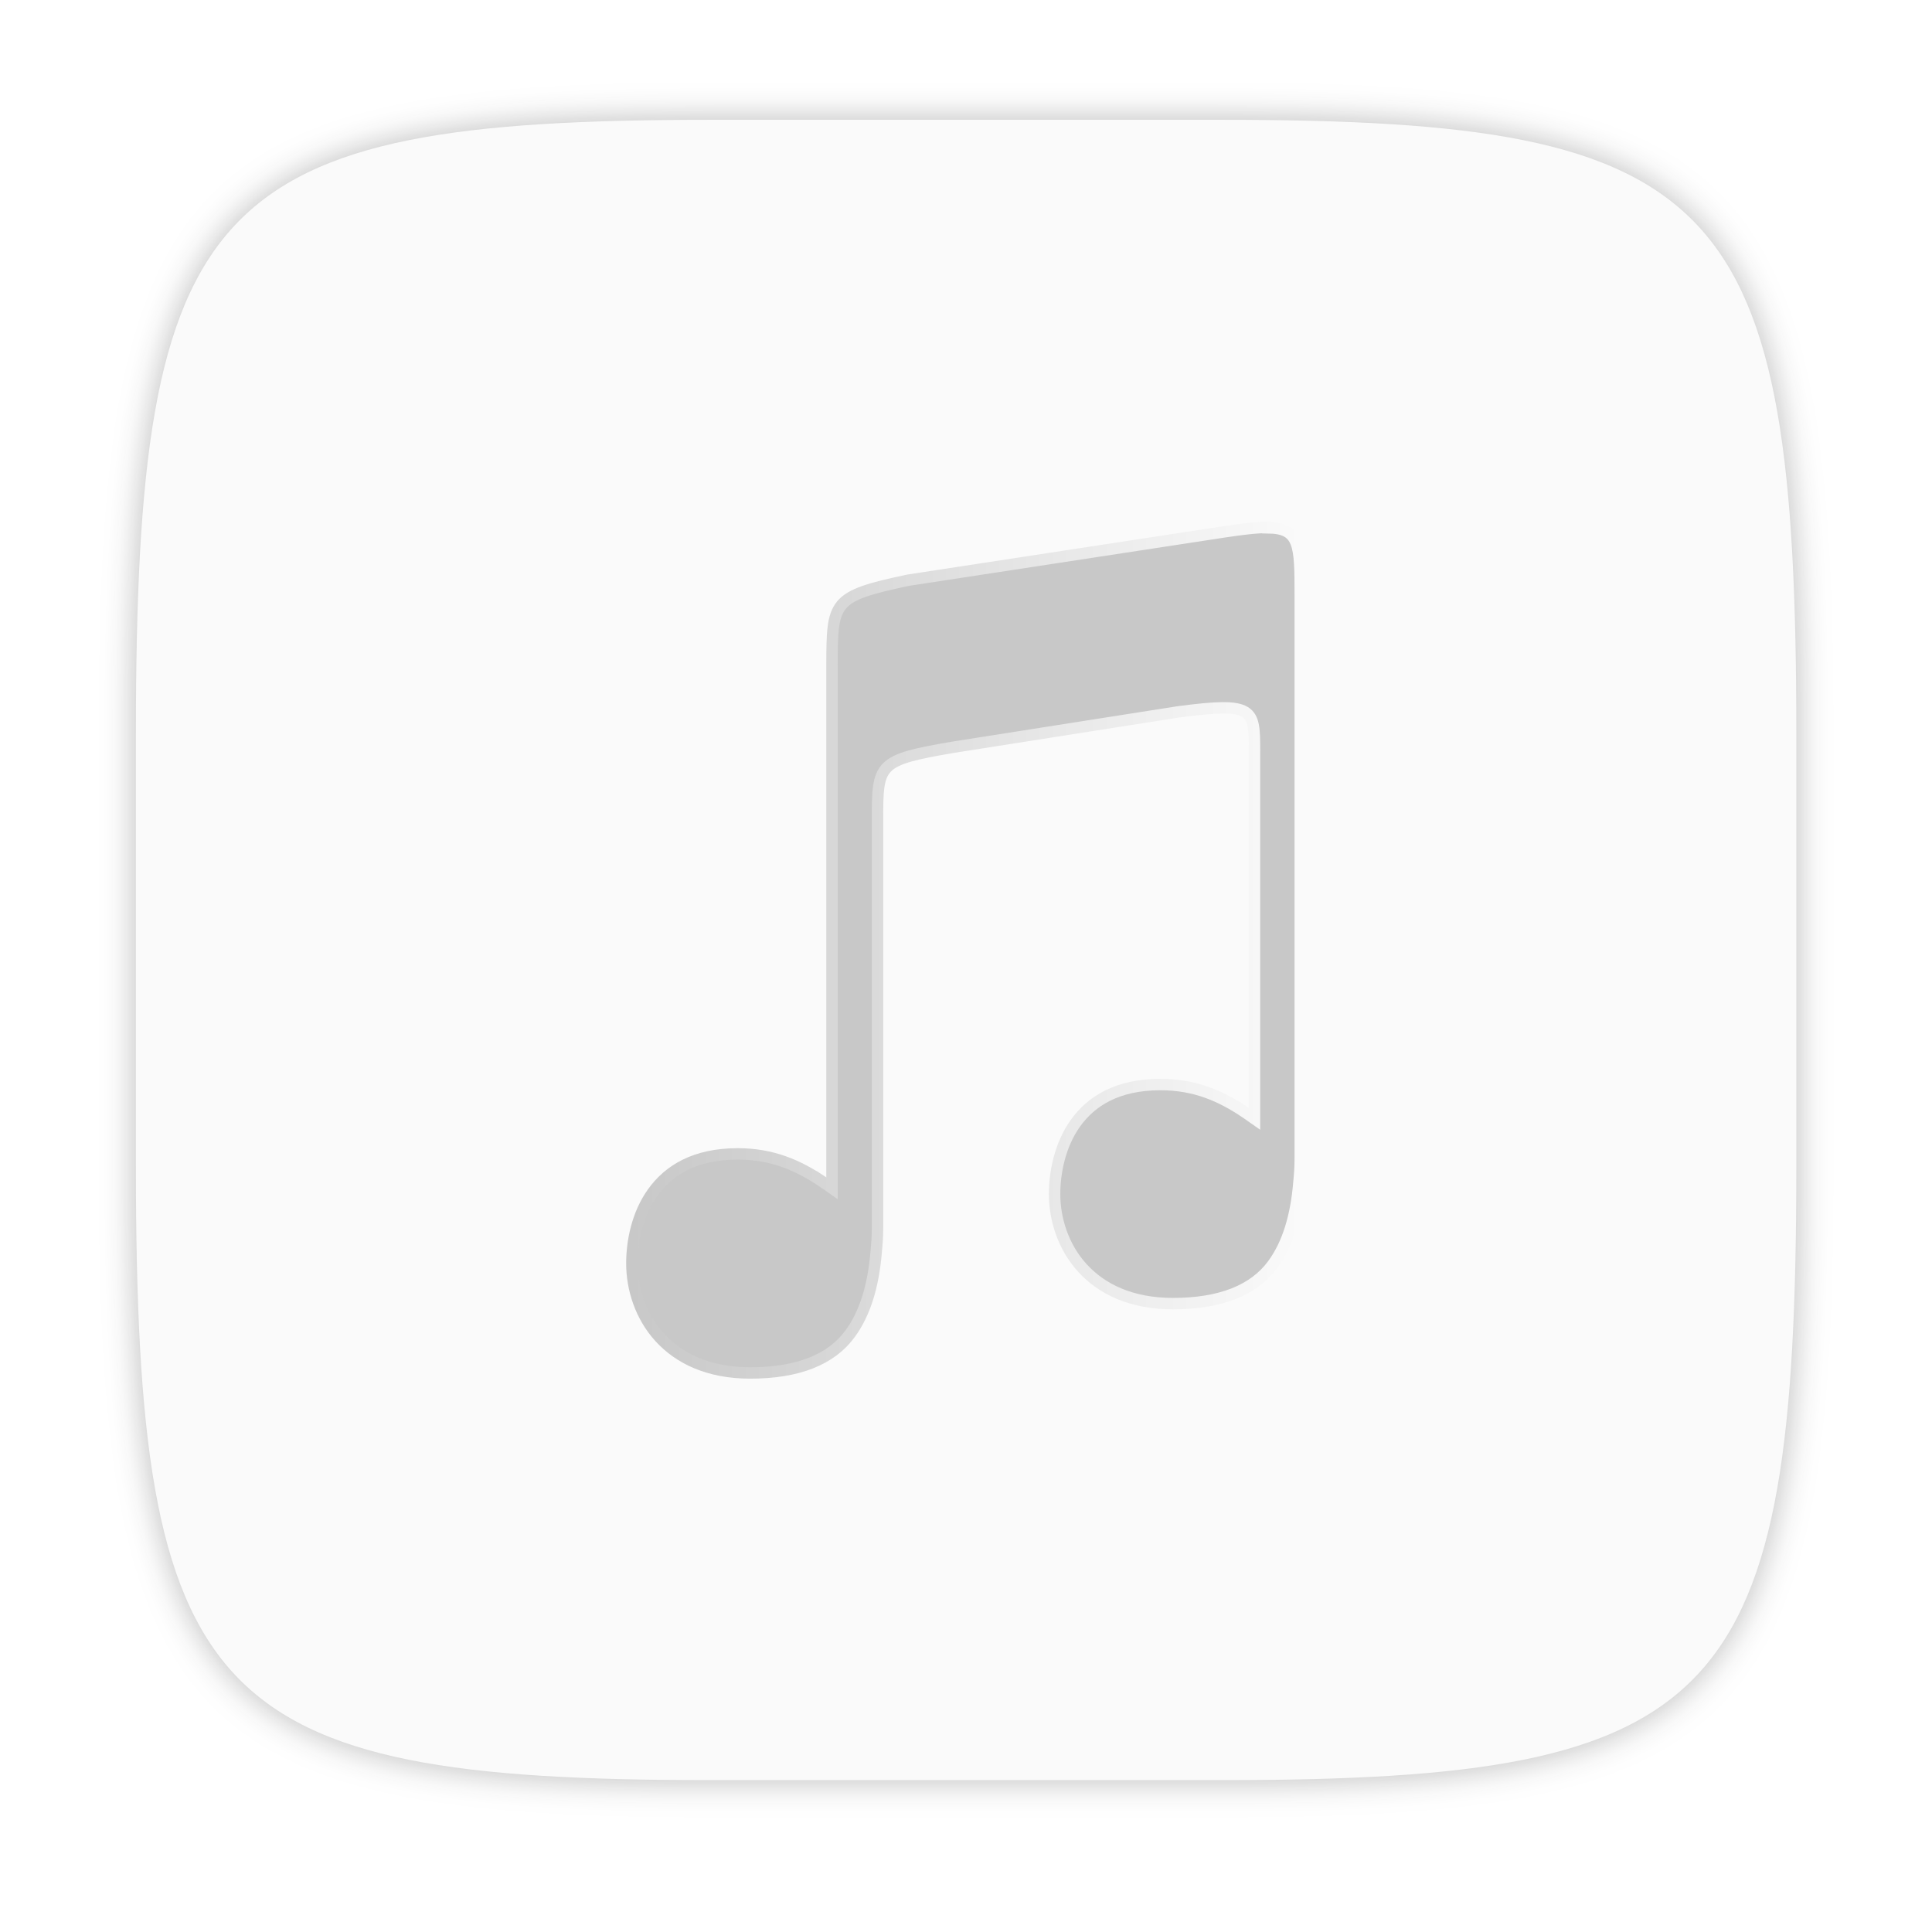
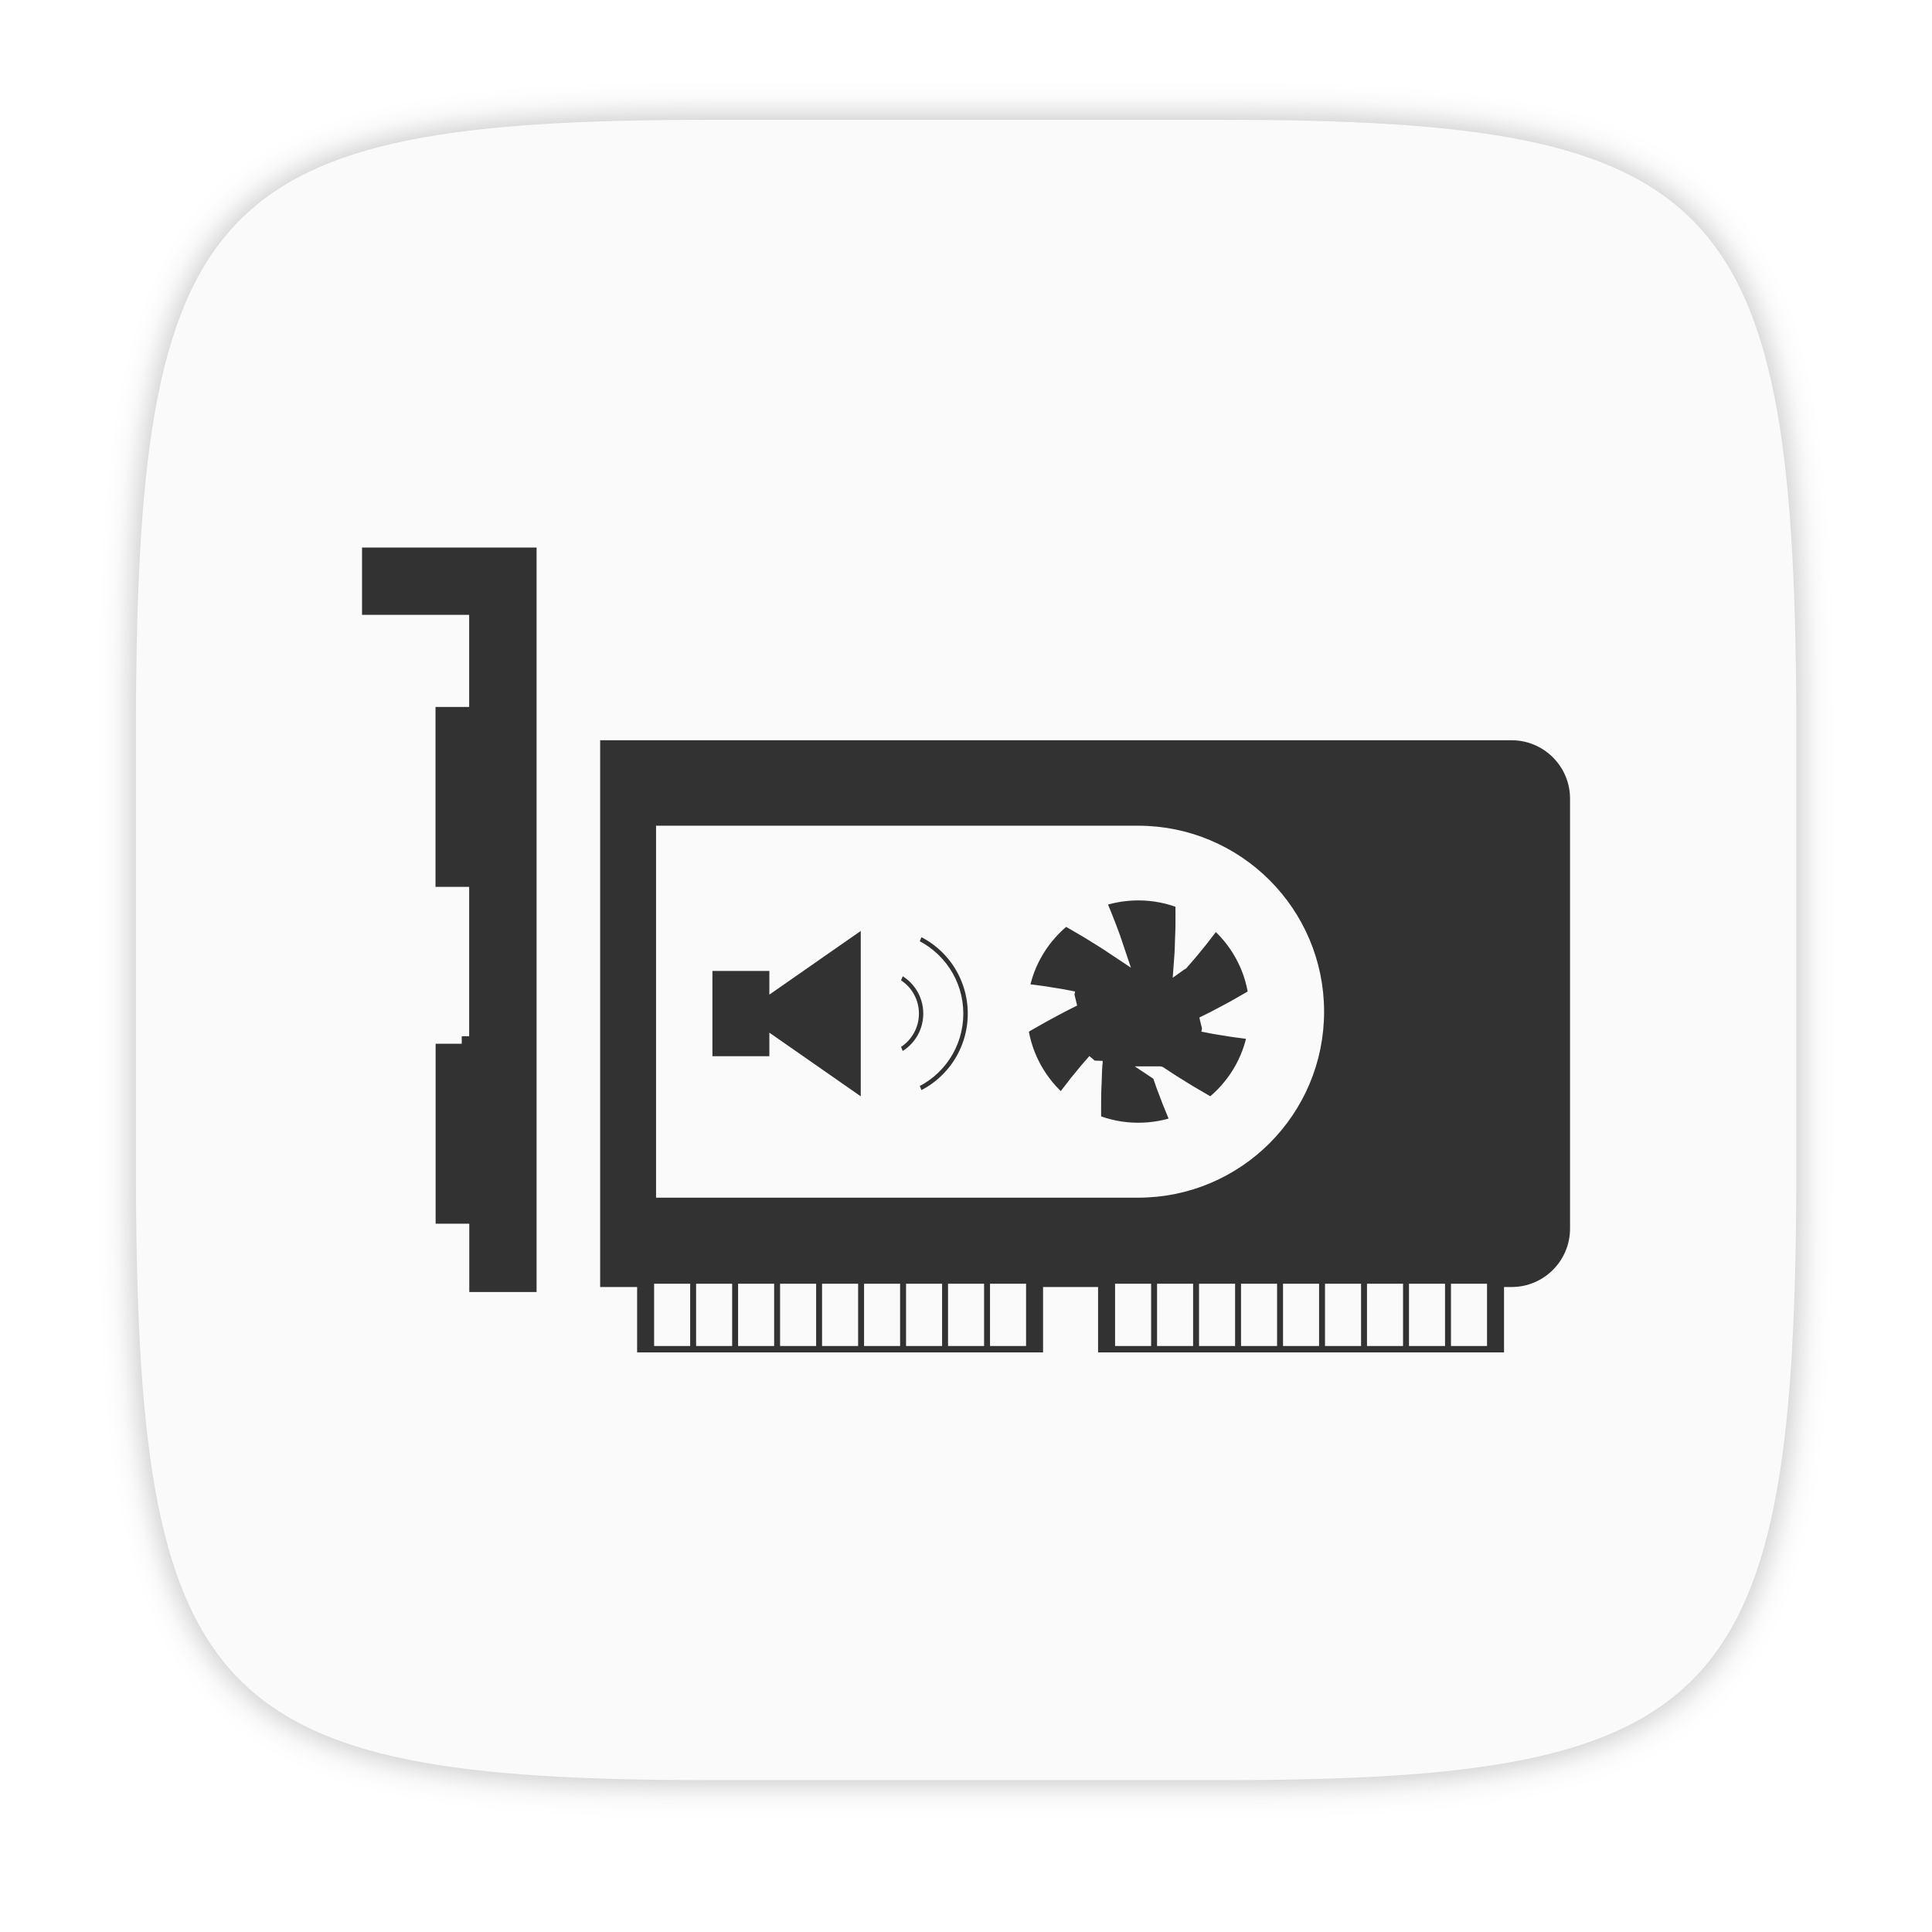
<svg xmlns="http://www.w3.org/2000/svg" width="64" height="64" version="1.1" viewBox="0 0 16.933 16.933">
  <defs>
    <filter id="filter2761" x="-.024" y="-.024" width="1.048" height="1.048" color-interpolation-filters="sRGB">
      <feGaussianBlur stdDeviation="0.146" />
    </filter>
-     <linearGradient id="linearGradient860" x1="5.565" x2="11.422" y1="8.46" y2="8.46" gradientTransform="translate(-.026647 -.13342)" gradientUnits="userSpaceOnUse">
+     <linearGradient id="linearGradient1006" x1="3.134" x2="13.854" y1="8.46" y2="8.46" gradientTransform="translate(-17.099 -.413)" gradientUnits="userSpaceOnUse">
      <stop stop-color="#c8c8c8" offset="0" />
      <stop stop-color="#fafafa" offset="1" />
    </linearGradient>
  </defs>
  <path d="m10.709 1.05c4.405 0 5.035 0.673 5.035 5.388v3.776c0 4.715-0.63 5.388-5.035 5.388h-4.483c-4.405 0-5.035-0.673-5.035-5.388v-3.776c0-4.715 0.63-5.388 5.035-5.388z" enable-background="new" fill="#141414" filter="url(#filter2761)" opacity=".3" />
  <path d="m10.709 1.05c4.405 0 5.035 0.673 5.035 5.388v3.776c0 4.715-0.63 5.388-5.035 5.388h-4.483c-4.405 0-5.035-0.673-5.035-5.388v-3.776c0-4.715 0.63-5.388 5.035-5.388z" enable-background="new" fill="#fafafa" />
-   <g fill="#5e4aa6">
-     <g stroke-width=".265">
-       <circle cx="-305.77" cy="-331.46" r="0" />
-       <circle cx="-301.96" cy="-329.38" r="0" />
-       <circle cx="-298.88" cy="-325.72" r="0" />
-       <circle cx="-301.82" cy="-331.53" r="0" />
-       <g transform="translate(55.39 6.5931)">
+   <g fill="#5e4aa6" stroke-width=".265">
+     <circle cx="-305.77" cy="-331.46" r="0" />
+     <circle cx="-301.96" cy="-329.38" r="0" />
+     <circle cx="-298.88" cy="-325.72" r="0" />
+     <circle cx="-301.82" cy="-331.53" r="0" />
+     <g transform="translate(55.39 6.5931)">
+       <circle cx="-330.35" cy="-328.38" r="0" />
+       <circle cx="-299.17" cy="-337.27" r="0" />
+       <circle cx="-299.81" cy="-339.42" r="0" />
+       <circle cx="-302.25" cy="-338.13" r="0" />
+       <circle cx="-301.89" cy="-335.91" r="0" />
+       <circle cx="-304.76" cy="-351.05" r="0" />
+       <circle cx="-304.83" cy="-349.54" r="0" />
+       <circle cx="-359.94" cy="-336.91" r="0" />
+     </g>
+     <g transform="translate(30.323 -4.155)">
+       <circle cx="-330.35" cy="-328.38" r="0" />
+       <g transform="translate(23.999,2.5837)">
        <circle cx="-330.35" cy="-328.38" r="0" />
        <circle cx="-299.17" cy="-337.27" r="0" />
        <circle cx="-299.81" cy="-339.42" r="0" />
        <circle cx="-302.25" cy="-338.13" r="0" />
        <circle cx="-301.89" cy="-335.91" r="0" />
        <circle cx="-304.76" cy="-351.05" r="0" />
        <circle cx="-304.83" cy="-349.54" r="0" />
        <circle cx="-359.94" cy="-336.91" r="0" />
      </g>
-       <g transform="translate(30.323 -4.155)">
+       <g transform="translate(24.518,-1.8976)">
        <circle cx="-330.35" cy="-328.38" r="0" />
-         <g transform="translate(23.999,2.5837)">
-           <circle cx="-330.35" cy="-328.38" r="0" />
-           <circle cx="-299.17" cy="-337.27" r="0" />
-           <circle cx="-299.81" cy="-339.42" r="0" />
-           <circle cx="-302.25" cy="-338.13" r="0" />
-           <circle cx="-301.89" cy="-335.91" r="0" />
-           <circle cx="-304.76" cy="-351.05" r="0" />
-           <circle cx="-304.83" cy="-349.54" r="0" />
-           <circle cx="-359.94" cy="-336.91" r="0" />
-         </g>
-         <g transform="translate(24.518,-1.8976)">
-           <circle cx="-330.35" cy="-328.38" r="0" />
-           <circle cx="-299.17" cy="-337.27" r="0" />
-           <circle cx="-299.81" cy="-339.42" r="0" />
-           <circle cx="-302.25" cy="-338.13" r="0" />
-           <circle cx="-301.89" cy="-335.91" r="0" />
-           <circle cx="-304.76" cy="-351.05" r="0" />
-           <circle cx="-304.83" cy="-349.54" r="0" />
-           <circle cx="-359.94" cy="-336.91" r="0" />
-         </g>
-       </g>
-       <g transform="translate(28.745 -10.326)">
-         <circle cx="-330.35" cy="-328.38" r="0" />
-         <g transform="translate(23.999,2.5837)">
-           <circle cx="-330.35" cy="-328.38" r="0" />
-           <circle cx="-299.17" cy="-337.27" r="0" />
-           <circle cx="-299.81" cy="-339.42" r="0" />
-           <circle cx="-302.25" cy="-338.13" r="0" />
-           <circle cx="-301.89" cy="-335.91" r="0" />
-           <circle cx="-304.76" cy="-351.05" r="0" />
-           <circle cx="-304.83" cy="-349.54" r="0" />
-           <circle cx="-359.94" cy="-336.91" r="0" />
-         </g>
-         <g transform="translate(24.518,-1.8976)">
-           <circle cx="-330.35" cy="-328.38" r="0" />
-           <circle cx="-299.17" cy="-337.27" r="0" />
-           <circle cx="-299.81" cy="-339.42" r="0" />
-           <circle cx="-302.25" cy="-338.13" r="0" />
-           <circle cx="-301.89" cy="-335.91" r="0" />
-           <circle cx="-304.76" cy="-351.05" r="0" />
-           <circle cx="-304.83" cy="-349.54" r="0" />
-           <circle cx="-359.94" cy="-336.91" r="0" />
-         </g>
-         <circle cx="-311.92" cy="-331.32" r="0" />
+         <circle cx="-299.17" cy="-337.27" r="0" />
+         <circle cx="-299.81" cy="-339.42" r="0" />
+         <circle cx="-302.25" cy="-338.13" r="0" />
+         <circle cx="-301.89" cy="-335.91" r="0" />
+         <circle cx="-304.76" cy="-351.05" r="0" />
+         <circle cx="-304.83" cy="-349.54" r="0" />
+         <circle cx="-359.94" cy="-336.91" r="0" />
      </g>
    </g>
-     <g stroke-width=".265">
-       <g transform="translate(27.094 -3.4375)">
+     <g transform="translate(28.745 -10.326)">
+       <circle cx="-330.35" cy="-328.38" r="0" />
+       <g transform="translate(23.999,2.5837)">
        <circle cx="-330.35" cy="-328.38" r="0" />
-         <g transform="translate(23.999,2.5837)">
-           <circle cx="-330.35" cy="-328.38" r="0" />
-           <circle cx="-299.17" cy="-337.27" r="0" />
-           <circle cx="-299.81" cy="-339.42" r="0" />
-           <circle cx="-302.25" cy="-338.13" r="0" />
-           <circle cx="-301.89" cy="-335.91" r="0" />
-           <circle cx="-304.76" cy="-351.05" r="0" />
-           <circle cx="-304.83" cy="-349.54" r="0" />
-           <circle cx="-359.94" cy="-336.91" r="0" />
-         </g>
-         <g transform="translate(24.518,-1.8976)">
-           <circle cx="-330.35" cy="-328.38" r="0" />
-           <circle cx="-299.17" cy="-337.27" r="0" />
-           <circle cx="-299.81" cy="-339.42" r="0" />
-           <circle cx="-302.25" cy="-338.13" r="0" />
-           <circle cx="-301.89" cy="-335.91" r="0" />
-           <circle cx="-304.76" cy="-351.05" r="0" />
-           <circle cx="-304.83" cy="-349.54" r="0" />
-           <circle cx="-359.94" cy="-336.91" r="0" />
-         </g>
-         <circle cx="-311.92" cy="-331.32" r="0" />
+         <circle cx="-299.17" cy="-337.27" r="0" />
+         <circle cx="-299.81" cy="-339.42" r="0" />
+         <circle cx="-302.25" cy="-338.13" r="0" />
+         <circle cx="-301.89" cy="-335.91" r="0" />
+         <circle cx="-304.76" cy="-351.05" r="0" />
+         <circle cx="-304.83" cy="-349.54" r="0" />
+         <circle cx="-359.94" cy="-336.91" r="0" />
      </g>
-       <g transform="translate(29.247 -7.4555)">
+       <g transform="translate(24.518,-1.8976)">
        <circle cx="-330.35" cy="-328.38" r="0" />
-         <g transform="translate(23.999,2.5837)">
-           <circle cx="-330.35" cy="-328.38" r="0" />
-           <circle cx="-299.17" cy="-337.27" r="0" />
-           <circle cx="-299.81" cy="-339.42" r="0" />
-           <circle cx="-302.25" cy="-338.13" r="0" />
-           <circle cx="-301.89" cy="-335.91" r="0" />
-           <circle cx="-304.76" cy="-351.05" r="0" />
-           <circle cx="-304.83" cy="-349.54" r="0" />
-           <circle cx="-359.94" cy="-336.91" r="0" />
-         </g>
-         <g transform="translate(24.518,-1.8976)">
-           <circle cx="-330.35" cy="-328.38" r="0" />
-           <circle cx="-299.17" cy="-337.27" r="0" />
-           <circle cx="-299.81" cy="-339.42" r="0" />
-           <circle cx="-302.25" cy="-338.13" r="0" />
-           <circle cx="-301.89" cy="-335.91" r="0" />
-           <circle cx="-304.76" cy="-351.05" r="0" />
-           <circle cx="-304.83" cy="-349.54" r="0" />
-           <circle cx="-359.94" cy="-336.91" r="0" />
-         </g>
-         <circle cx="-311.92" cy="-331.32" r="0" />
-         <circle cx="-300.02" cy="-345.82" r="0" />
-         <g transform="translate(19.697 .87184)">
-           <circle cx="-330.35" cy="-328.38" r="0" />
-           <circle cx="-299.17" cy="-337.27" r="0" />
-           <circle cx="-299.81" cy="-339.42" r="0" />
-           <circle cx="-302.25" cy="-338.13" r="0" />
-           <circle cx="-301.89" cy="-335.91" r="0" />
-           <circle cx="-304.76" cy="-351.05" r="0" />
-           <circle cx="-304.83" cy="-349.54" r="0" />
-           <circle cx="-359.94" cy="-336.91" r="0" />
-         </g>
-         <circle cx="-299.82" cy="-321.23" r="0" />
+         <circle cx="-299.17" cy="-337.27" r="0" />
+         <circle cx="-299.81" cy="-339.42" r="0" />
+         <circle cx="-302.25" cy="-338.13" r="0" />
+         <circle cx="-301.89" cy="-335.91" r="0" />
+         <circle cx="-304.76" cy="-351.05" r="0" />
+         <circle cx="-304.83" cy="-349.54" r="0" />
+         <circle cx="-359.94" cy="-336.91" r="0" />
      </g>
-       <g transform="translate(22.502 -7.025)">
+       <circle cx="-311.92" cy="-331.32" r="0" />
+     </g>
+     <g transform="translate(27.094 -3.4375)">
+       <circle cx="-330.35" cy="-328.38" r="0" />
+       <g transform="translate(23.999,2.5837)">
        <circle cx="-330.35" cy="-328.38" r="0" />
-         <g transform="translate(23.999,2.5837)">
-           <circle cx="-330.35" cy="-328.38" r="0" />
-           <circle cx="-299.17" cy="-337.27" r="0" />
-           <circle cx="-299.81" cy="-339.42" r="0" />
-           <circle cx="-302.25" cy="-338.13" r="0" />
-           <circle cx="-301.89" cy="-335.91" r="0" />
-           <circle cx="-304.76" cy="-351.05" r="0" />
-           <circle cx="-304.83" cy="-349.54" r="0" />
-           <circle cx="-359.94" cy="-336.91" r="0" />
-         </g>
-         <g transform="translate(24.518,-1.8976)">
-           <circle cx="-330.35" cy="-328.38" r="0" />
-           <circle cx="-299.17" cy="-337.27" r="0" />
-           <circle cx="-299.81" cy="-339.42" r="0" />
-           <circle cx="-302.25" cy="-338.13" r="0" />
-           <circle cx="-301.89" cy="-335.91" r="0" />
-           <circle cx="-304.76" cy="-351.05" r="0" />
-           <circle cx="-304.83" cy="-349.54" r="0" />
-           <circle cx="-359.94" cy="-336.91" r="0" />
-         </g>
-         <circle cx="-311.92" cy="-331.32" r="0" />
-         <circle cx="-300.02" cy="-345.82" r="0" />
-         <g transform="translate(19.697 .87184)">
-           <circle cx="-330.35" cy="-328.38" r="0" />
-           <circle cx="-299.17" cy="-337.27" r="0" />
-           <circle cx="-299.81" cy="-339.42" r="0" />
-           <circle cx="-302.25" cy="-338.13" r="0" />
-           <circle cx="-301.89" cy="-335.91" r="0" />
-           <circle cx="-304.76" cy="-351.05" r="0" />
-           <circle cx="-304.83" cy="-349.54" r="0" />
-           <circle cx="-359.94" cy="-336.91" r="0" />
-         </g>
-         <circle cx="-299.82" cy="-321.23" r="0" />
+         <circle cx="-299.17" cy="-337.27" r="0" />
+         <circle cx="-299.81" cy="-339.42" r="0" />
+         <circle cx="-302.25" cy="-338.13" r="0" />
+         <circle cx="-301.89" cy="-335.91" r="0" />
+         <circle cx="-304.76" cy="-351.05" r="0" />
+         <circle cx="-304.83" cy="-349.54" r="0" />
+         <circle cx="-359.94" cy="-336.91" r="0" />
      </g>
-       <g transform="translate(17.301 -3.9312)">
+       <g transform="translate(24.518,-1.8976)">
        <circle cx="-330.35" cy="-328.38" r="0" />
-         <circle cx="-39.434" cy="6.44" r="0" fill-rule="evenodd" />
-         <circle cx="-306.9" cy="-332.28" r="0" />
+         <circle cx="-299.17" cy="-337.27" r="0" />
+         <circle cx="-299.81" cy="-339.42" r="0" />
+         <circle cx="-302.25" cy="-338.13" r="0" />
+         <circle cx="-301.89" cy="-335.91" r="0" />
+         <circle cx="-304.76" cy="-351.05" r="0" />
+         <circle cx="-304.83" cy="-349.54" r="0" />
+         <circle cx="-359.94" cy="-336.91" r="0" />
      </g>
+       <circle cx="-311.92" cy="-331.32" r="0" />
+     </g>
+     <g transform="translate(29.247 -7.4555)">
+       <circle cx="-330.35" cy="-328.38" r="0" />
+       <g transform="translate(23.999,2.5837)">
+         <circle cx="-330.35" cy="-328.38" r="0" />
+         <circle cx="-299.17" cy="-337.27" r="0" />
+         <circle cx="-299.81" cy="-339.42" r="0" />
+         <circle cx="-302.25" cy="-338.13" r="0" />
+         <circle cx="-301.89" cy="-335.91" r="0" />
+         <circle cx="-304.76" cy="-351.05" r="0" />
+         <circle cx="-304.83" cy="-349.54" r="0" />
+         <circle cx="-359.94" cy="-336.91" r="0" />
+       </g>
+       <g transform="translate(24.518,-1.8976)">
+         <circle cx="-330.35" cy="-328.38" r="0" />
+         <circle cx="-299.17" cy="-337.27" r="0" />
+         <circle cx="-299.81" cy="-339.42" r="0" />
+         <circle cx="-302.25" cy="-338.13" r="0" />
+         <circle cx="-301.89" cy="-335.91" r="0" />
+         <circle cx="-304.76" cy="-351.05" r="0" />
+         <circle cx="-304.83" cy="-349.54" r="0" />
+         <circle cx="-359.94" cy="-336.91" r="0" />
+       </g>
+       <circle cx="-311.92" cy="-331.32" r="0" />
+       <circle cx="-300.02" cy="-345.82" r="0" />
+       <g transform="translate(19.697 .87184)">
+         <circle cx="-330.35" cy="-328.38" r="0" />
+         <circle cx="-299.17" cy="-337.27" r="0" />
+         <circle cx="-299.81" cy="-339.42" r="0" />
+         <circle cx="-302.25" cy="-338.13" r="0" />
+         <circle cx="-301.89" cy="-335.91" r="0" />
+         <circle cx="-304.76" cy="-351.05" r="0" />
+         <circle cx="-304.83" cy="-349.54" r="0" />
+         <circle cx="-359.94" cy="-336.91" r="0" />
+       </g>
+       <circle cx="-299.82" cy="-321.23" r="0" />
+     </g>
+     <g transform="translate(22.502 -7.025)">
+       <circle cx="-330.35" cy="-328.38" r="0" />
+       <g transform="translate(23.999,2.5837)">
+         <circle cx="-330.35" cy="-328.38" r="0" />
+         <circle cx="-299.17" cy="-337.27" r="0" />
+         <circle cx="-299.81" cy="-339.42" r="0" />
+         <circle cx="-302.25" cy="-338.13" r="0" />
+         <circle cx="-301.89" cy="-335.91" r="0" />
+         <circle cx="-304.76" cy="-351.05" r="0" />
+         <circle cx="-304.83" cy="-349.54" r="0" />
+         <circle cx="-359.94" cy="-336.91" r="0" />
+       </g>
+       <g transform="translate(24.518,-1.8976)">
+         <circle cx="-330.35" cy="-328.38" r="0" />
+         <circle cx="-299.17" cy="-337.27" r="0" />
+         <circle cx="-299.81" cy="-339.42" r="0" />
+         <circle cx="-302.25" cy="-338.13" r="0" />
+         <circle cx="-301.89" cy="-335.91" r="0" />
+         <circle cx="-304.76" cy="-351.05" r="0" />
+         <circle cx="-304.83" cy="-349.54" r="0" />
+         <circle cx="-359.94" cy="-336.91" r="0" />
+       </g>
+       <circle cx="-311.92" cy="-331.32" r="0" />
+       <circle cx="-300.02" cy="-345.82" r="0" />
+       <g transform="translate(19.697 .87184)">
+         <circle cx="-330.35" cy="-328.38" r="0" />
+         <circle cx="-299.17" cy="-337.27" r="0" />
+         <circle cx="-299.81" cy="-339.42" r="0" />
+         <circle cx="-302.25" cy="-338.13" r="0" />
+         <circle cx="-301.89" cy="-335.91" r="0" />
+         <circle cx="-304.76" cy="-351.05" r="0" />
+         <circle cx="-304.83" cy="-349.54" r="0" />
+         <circle cx="-359.94" cy="-336.91" r="0" />
+       </g>
+       <circle cx="-299.82" cy="-321.23" r="0" />
+     </g>
+     <g transform="translate(17.301 -3.9312)">
+       <circle cx="-330.35" cy="-328.38" r="0" />
+       <circle cx="-39.434" cy="6.44" r="0" fill-rule="evenodd" />
+       <circle cx="-306.9" cy="-332.28" r="0" />
    </g>
  </g>
-   <path d="m11.111 4.623c-0.094-1e-3 -0.219 0.014-0.385 0.039l-2.766 0.423c-0.668 0.142-0.666 0.186-0.668 0.751v4.578c-0.028-0.02-0.055-0.039-0.084-0.058v1.98e-4c-0.212-0.142-0.438-0.243-0.742-0.243-0.38 0-0.607 0.146-0.745 0.338s-0.183 0.434-0.183 0.621c0 0.225 0.077 0.466 0.244 0.649s0.424 0.312 0.793 0.312c0.417 0 0.71-0.116 0.876-0.344 0.131-0.179 0.203-0.418 0.228-0.713v-8.47e-4c0.004-0.036 0.006-0.073 0.009-0.11 0.004-0.058 0.003-0.167 0.003-0.167v-3.505c0-0.501-2.4e-5 -0.531 0.668-0.645l1.967-0.309c0.669-0.088 0.669-0.027 0.669 0.349v3.217c-0.027-0.019-0.054-0.038-0.082-0.057v1.98e-4c-0.212-0.142-0.438-0.243-0.742-0.243-0.38 0-0.607 0.146-0.745 0.338-0.137 0.192-0.183 0.434-0.183 0.621 0 0.225 0.077 0.466 0.244 0.649 0.167 0.183 0.424 0.312 0.793 0.312 0.417 0 0.71-0.117 0.876-0.344 0.131-0.179 0.203-0.418 0.228-0.713v-9.26e-4c0.004-0.036 0.006-0.072 0.009-0.11 0.004-0.058 0.003-0.167 0.003-0.167v-4.877c0-0.439-0.003-0.585-0.285-0.588z" enable-background="new" fill="#c8c8c8" stroke="url(#linearGradient860)" stroke-width=".1" />
+   <g transform="translate(27.677 2.3873)" fill="#5e4aa6" stroke-width=".265">
+     <circle cx="-330.35" cy="-328.38" r="0" />
+     <circle cx="-39.434" cy="6.44" r="0" fill-rule="evenodd" />
+     <circle cx="-306.9" cy="-332.28" r="0" />
+   </g>
+   <path d="m13.249 6.422h-8.055v4.924h0.324v0.573h3.69v-0.573h0.35v0.573h3.69v-0.573h5.98e-4c0.319 0 0.578-0.259 0.578-0.578v-3.768c0-0.319-0.259-0.578-0.578-0.578zm-7.266 5.309h-0.184v-0.414h0.184zm0.368 0h-0.184v-0.414h0.184zm0.368 0h-0.184v-0.414h0.184zm0.368 0h-0.184v-0.414h0.184zm0.368 0h-0.184v-0.414h0.184zm0.368 0h-0.184v-0.414h0.184zm0.368 0h-0.184v-0.414h0.184zm0.368 0h-0.184v-0.414h0.184zm0.368 0h-0.184v-0.414h0.184zm1.096 0h-0.184v-0.414h0.184zm0.368 0h-0.184v-0.414h0.184zm0.368 0h-0.184v-0.414h0.184zm0.368 0h-0.184v-0.414h0.184zm0.368 0h-0.184v-0.414h0.184zm-1.52-1.3h-4.159v-3.128h4.159c0.864 0 1.564 0.701 1.564 1.564 0 0.863-0.7 1.564-1.564 1.564zm1.888 1.3h-0.184v-0.414h0.184zm0.368 0h-0.184v-0.414h0.184zm0.368 0h-0.184v-0.414h0.184zm0.368 0h-0.184v-0.414h0.184zm-8.921-2.649v-1.243h-0.295v-1.709h0.295v-0.675h-0.939v-0.722h1.662v6.657h-0.722v-0.599h-0.295v-1.709h0.295zm6.566-0.14c-0.024 0.012-0.047 0.023-0.07 0.035h5.52e-4c0.034 0.007 0.069 0.014 0.103 0.02 0.034 0.006 0.067 0.011 0.099 0.016 0.032 0.005 0.063 0.011 0.092 0.014 0.029 0.004 0.057 0.008 0.082 0.011 0.025 0.003 0.048 0.005 0.068 0.007 0.005 9.2e-5 0.009 7.36e-4 0.014 0.001-0.045 0.259-0.186 0.485-0.385 0.641-0.002-9.66e-4 -0.004-0.002-0.007-0.003-0.03-0.016-0.06-0.034-0.091-0.052-0.031-0.018-0.063-0.037-0.096-0.056-0.032-0.02-0.064-0.04-0.097-0.06-0.032-0.02-0.065-0.04-0.096-0.061-0.022-0.015-0.044-0.029-0.065-0.043 9.2e-5 0 1.84e-4 9.2e-5 1.84e-4 2.3e-4 0.011 0.033 0.023 0.067 0.034 0.099 0.012 0.032 0.024 0.064 0.036 0.094 0.011 0.03 0.022 0.06 0.034 0.087 0.011 0.027 0.022 0.053 0.031 0.076 0.01 0.023 0.019 0.044 0.028 0.063 0.002 0.005 0.004 0.009 0.006 0.013-0.111 0.04-0.231 0.062-0.357 0.062-0.138 0-0.27-0.027-0.39-0.076 0-0.003-4.6e-5 -0.005-9.2e-5 -0.008-0.001-0.034-0.001-0.069-9.2e-4 -0.105 1.84e-4 -0.036 2.76e-4 -0.073 4.6e-4 -0.112 0.001-0.037 0.002-0.076 0.004-0.114 0.002-0.038 0.002-0.076 0.004-0.114 0.002-0.027 0.003-0.053 0.005-0.079 0 9.2e-5 -9.2e-5 3.22e-4 -9.2e-5 4.14e-4 -0.023 0.027-0.046 0.053-0.069 0.079-0.022 0.027-0.043 0.053-0.064 0.078-0.021 0.025-0.041 0.049-0.058 0.073-0.018 0.023-0.035 0.045-0.051 0.066-0.015 0.02-0.028 0.039-0.04 0.055-0.003 0.004-0.005 0.008-0.008 0.012-0.193-0.162-0.326-0.392-0.363-0.653 0.002-0.002 0.004-0.003 0.007-0.004 0.028-0.018 0.059-0.035 0.09-0.053 0.031-0.018 0.064-0.036 0.097-0.055 0.033-0.018 0.067-0.036 0.1-0.054 0.034-0.018 0.067-0.036 0.101-0.053 0.024-0.012 0.047-0.023 0.07-0.035h-5.52e-4c-0.035-0.007-0.069-0.014-0.103-0.02-0.034-0.006-0.067-0.011-0.099-0.016-0.032-0.005-0.063-0.011-0.092-0.014-0.029-0.004-0.057-0.007-0.082-0.011-0.025-0.003-0.048-0.005-0.068-0.007-0.005-4.6e-5 -0.009-6.9e-4 -0.014-0.001 0.045-0.259 0.186-0.485 0.385-0.641 0.002 1e-3 0.004 0.002 0.007 0.003 0.03 0.016 0.06 0.034 0.091 0.052 0.031 0.018 0.064 0.037 0.096 0.056 0.032 0.02 0.064 0.04 0.097 0.06 0.032 0.02 0.065 0.04 0.096 0.061 0.022 0.015 0.044 0.029 0.065 0.043-0.011-0.033-0.023-0.067-0.034-0.099-0.012-0.032-0.024-0.063-0.035-0.094-0.011-0.03-0.023-0.06-0.034-0.087-0.011-0.027-0.022-0.053-0.031-0.076-0.01-0.023-0.02-0.044-0.028-0.063-0.002-0.005-0.004-0.009-0.006-0.013 0.111-0.04 0.231-0.062 0.357-0.062 0.138 0 0.27 0.027 0.39 0.076 9.2e-5 0.003 1.84e-4 0.005 1.84e-4 0.008 0.001 0.034 0.001 0.069 9.66e-4 0.105-1.84e-4 0.036-3.68e-4 0.073-5.52e-4 0.112-0.001 0.037-0.002 0.076-0.004 0.114-0.001 0.038-0.002 0.076-0.004 0.114-0.002 0.027-0.003 0.053-0.005 0.079 1.84e-4 -1.38e-4 2.76e-4 -2.76e-4 3.68e-4 -2.76e-4 0.023-0.027 0.046-0.053 0.069-0.079 0.022-0.027 0.043-0.053 0.064-0.078 0.021-0.025 0.041-0.05 0.058-0.073 0.018-0.023 0.035-0.045 0.051-0.066 0.015-0.02 0.028-0.039 0.04-0.055 0.003-0.004 0.006-0.008 0.008-0.012 0.193 0.162 0.326 0.392 0.362 0.653-0.002 0.002-0.004 0.003-0.007 0.004-0.028 0.018-0.059 0.035-0.09 0.053-0.031 0.018-0.064 0.036-0.096 0.055-0.033 0.018-0.067 0.036-0.101 0.054-0.034 0.017-0.067 0.036-0.1 0.053zm-3.803-0.351 0.801-0.558v1.702l-0.801-0.558v0.146h-0.631v-0.879h0.631zm1.07 0.712-0.066-0.157c0.106-0.044 0.175-0.147 0.175-0.262s-0.068-0.218-0.175-0.262l0.066-0.157c0.17 0.071 0.279 0.235 0.279 0.419 4.6e-5 0.184-0.11 0.348-0.279 0.419zm0.669-0.419c0 0.333-0.199 0.631-0.506 0.759l-0.066-0.157c0.244-0.102 0.401-0.338 0.401-0.602s-0.158-0.5-0.401-0.602l0.066-0.157c0.307 0.128 0.506 0.426 0.506 0.759z" fill="#323232" stroke="url(#linearGradient1006)" stroke-width=".132" />
</svg>
